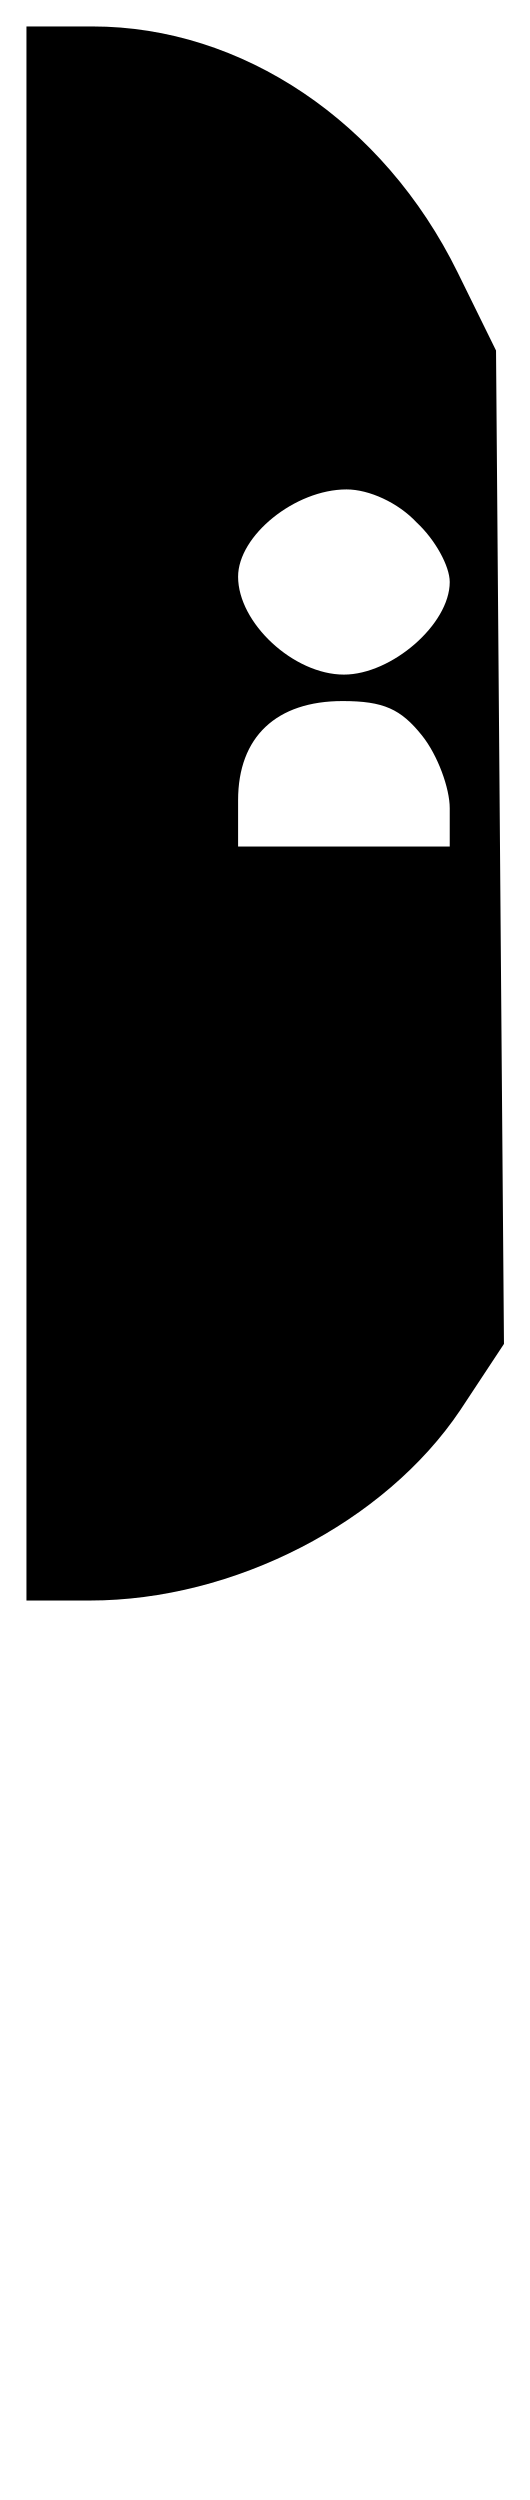
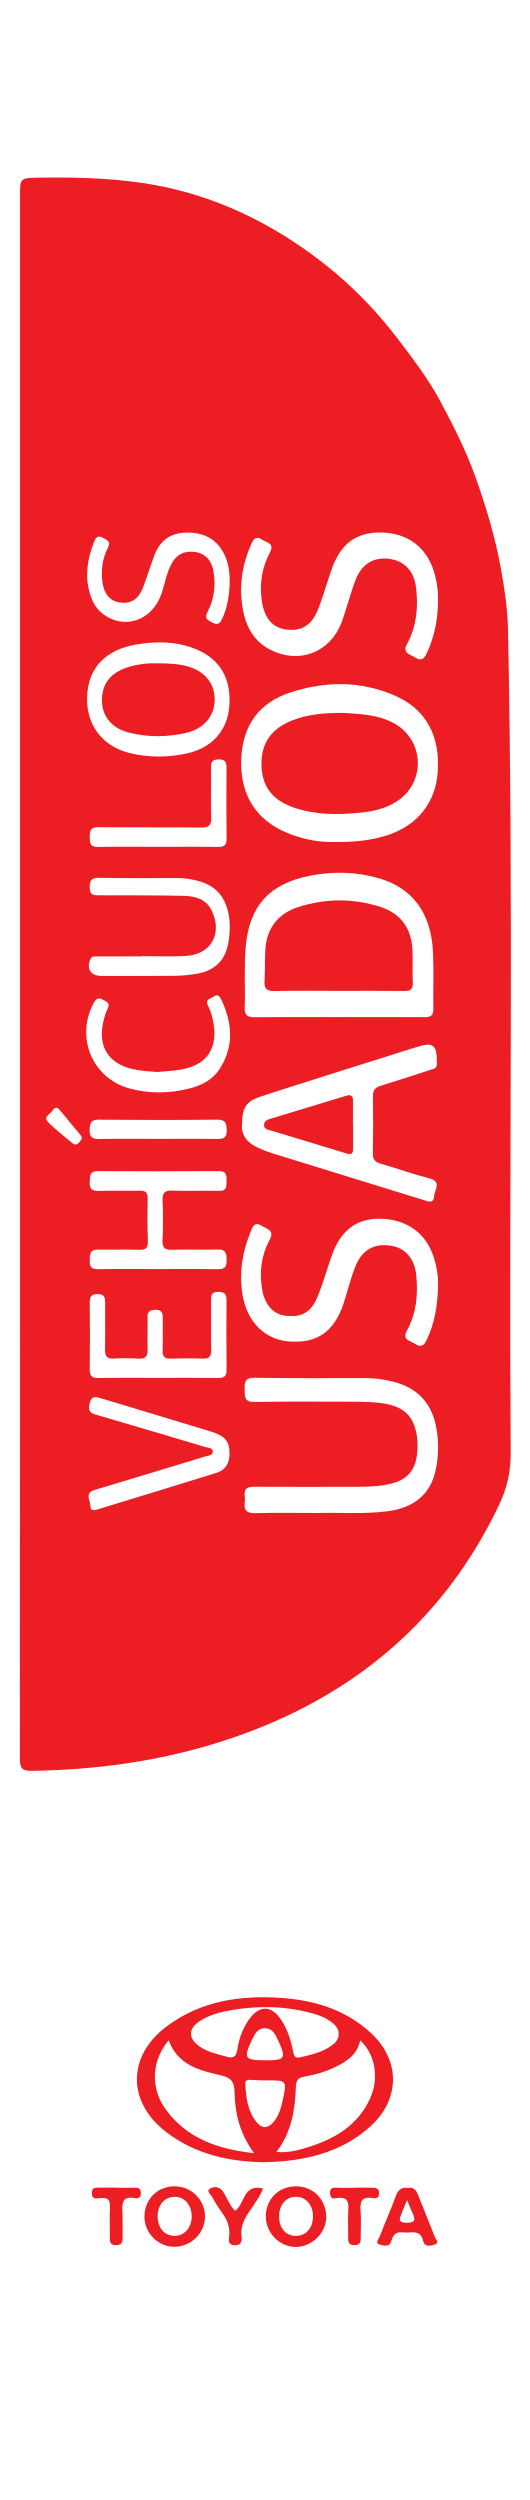
- <svg xmlns="http://www.w3.org/2000/svg" version="1.0" width="40pt" height="189pt" viewBox="0 0 40 189" preserveAspectRatio="xMidYMid meet">
-   <g transform="translate(0,189) scale(0.1,-0.1)" fill="#000000" stroke="none">
-     <path d="M20 1275 l0 -595 48 0 c109 0 223 59 280 144 l33 50 -3 375 -3 376 -29 59 c-56 114 -163 186 -276 186 l-50 0 0 -595z m295 220 c14 -13 25 -33 25 -45 0 -32 -44 -70 -80 -70 -38 0 -80 39 -80 74 0 31 43 66 82 66 17 0 39 -10 53 -25z m4 -161 c12 -15 21 -40 21 -55 l0 -29 -80 0 -80 0 0 35 c0 48 29 75 79 75 31 0 44 -6 60 -26z" />
+ <svg xmlns="http://www.w3.org/2000/svg" version="1.2" baseProfile="tiny" id="Capa_1" x="0px" y="0px" viewBox="0 0 271 1280" overflow="visible" xml:space="preserve">
+   <g>
+     <path fill="#EC1D23" d="M10.27,499.08c0-132.97,0-265.93,0-398.9c0-8.56,0-9.05,8.23-9.19c17.91-0.31,35.77,0.01,53.63,2.57   c32.45,4.65,61.33,17.57,87.5,36.66c16.71,12.19,31.41,26.63,44.03,43.25c7.94,10.46,15.93,20.91,22.04,32.42   c6.55,12.32,12.88,24.84,17.64,38.07c5.52,15.36,10.17,30.99,13.09,47.02c1.89,10.34,3.44,20.81,3.66,31.41   c2.93,140.58,0.4,281.17,1.38,421.75c0.07,9.43-1.91,17.91-5.94,26.38c-27.12,56.93-71.06,95.13-129.76,116.86   c-35.19,13.03-71.73,18.7-109.17,19.29c-4.88,0.08-6.45-0.91-6.44-6.19C10.32,766.68,10.28,632.88,10.27,499.08z M173.45,520.76   c0-0.01,0-0.01,0-0.02c14.66,0,29.31-0.06,43.97,0.05c3.13,0.02,4.51-0.85,4.45-4.2c-0.16-9.66,0.28-19.33-0.16-28.97   c-0.89-19.82-10.23-32.67-27.06-37.75c-11.71-3.54-23.7-3.85-35.6-1.56c-21.21,4.09-31.55,15.48-33.3,37.03   c-0.82,10.1-0.12,20.31-0.46,30.45c-0.14,4.08,1.4,5.07,5.19,5.03C144.8,520.66,159.12,520.76,173.45,520.76z M170.48,431.11   c11.23,0.11,19.47-0.82,27.48-3.36c15.78-5.01,25.17-16.8,26.19-32.9c1.16-18.21-6.12-31.67-21.65-38.55   c-17.72-7.85-36.04-7.62-54.13-1.66c-15.47,5.1-23.77,16.37-24.79,32.79c-1.08,17.41,5.98,30.6,20.65,37.75   C153.38,429.63,163.21,431.25,170.48,431.11z M123.92,575.1c-0.65,5.84,2.52,10.05,8.29,12.59c2.28,1,4.59,1.99,6.96,2.72   c25.89,8.03,51.79,16.01,77.69,23.99c2.34,0.72,5.13,2.16,5.42-2.09c0.21-3.21,4.17-7.29-2.53-9.01   c-8.37-2.15-16.52-5.13-24.84-7.49c-2.89-0.82-4.05-2.13-4-5.19c0.17-9.82,0.2-19.64,0.04-29.46c-0.05-3.09,1.19-4.39,3.98-5.24   c8.59-2.62,17.11-5.45,25.66-8.21c1.53-0.5,3.1-0.63,3.11-3.09c0.03-9.93-1.7-11.33-10.92-8.35c-1.27,0.41-2.54,0.78-3.81,1.18   c-25.05,7.92-50.13,15.75-75.12,23.83C126.1,563.79,124.08,566.94,123.92,575.1z M162.93,774.65c10.36-0.34,22.88,0.7,35.33-0.86   c13.75-1.73,22.1-8.7,24.78-21.01c1.58-7.23,1.67-14.53,0.34-21.84c-2.27-12.43-9.51-20.27-21.71-23.41   c-4.51-1.16-9.12-1.93-13.83-1.93c-19.16,0.01-38.33,0.14-57.49-0.19c-5.11-0.09-5.18,2.45-5.09,6.11   c0.09,3.46-0.32,6.39,4.99,6.28c16.83-0.32,33.66-0.12,50.49-0.12c5.5,0,10.98,0.05,16.44,1.02c9.85,1.75,14.61,6.47,16.24,16.26   c0.61,3.66,0.47,7.29-0.08,10.94c-1.14,7.46-5.56,11.83-12.73,13.65c-5.7,1.45-11.53,1.67-17.37,1.68   c-17.66,0.02-35.33,0.11-52.99-0.02c-3.58-0.03-5.42,0.92-4.93,4.76c0.12,0.98,0.14,2.01,0,2.99c-0.61,4.29,0.98,5.91,5.49,5.77   C140.8,774.44,150.81,774.65,162.93,774.65z M224.31,657.1c0.12-3.04-0.6-8.47-2.34-13.73c-4.05-12.21-13.79-19.1-27.29-19.38   c-11.95-0.25-20.26,5.97-24.73,18.63c-2.54,7.21-4.54,14.64-7.52,21.66c-3.41,8.02-8.46,10.45-16.7,9.31   c-5.92-0.82-10.23-5.73-11.51-13.37c-1.47-8.79-0.53-17.37,3.75-25.22c2.84-5.2-1.24-5.69-4.05-7.41c-3.82-2.34-4.63,0.79-5.6,3.13   c-4.28,10.36-6,21.09-4.14,32.25c2.29,13.76,11.38,22.89,23.73,23.85c14.41,1.12,23.03-4.83,28.01-19.42   c0.91-2.67,1.56-5.44,2.42-8.13c1.27-3.96,2.34-8.01,4.02-11.79c3.54-7.98,9.69-11.08,18.18-9.61c7.05,1.22,11.71,6.7,12.55,14.79   c1.04,9.97,0.17,19.66-4.74,28.61c-2.6,4.75,1.48,5.03,3.9,6.65c2.84,1.89,4.6,1.5,6.14-1.73   C222.41,677.76,224.16,668.88,224.31,657.1z M224.25,308.07c0.15-5.21-0.51-10.32-2.03-15.3c-3.86-12.59-13.37-19.76-26.69-20.12   c-12.87-0.35-21.04,5.54-25.67,18.69c-2.37,6.75-4.29,13.67-6.88,20.33c-3.31,8.52-8.55,11.69-16.43,10.65   c-6.9-0.91-11.09-5.65-12.43-14.21c-1.39-8.84-0.11-17.33,4.06-25.22c2.56-4.85-1.61-4.97-3.97-6.58c-3.07-2.1-4.38-0.43-5.55,2.21   c-4.74,10.64-6.38,21.73-4.38,33.19c1.55,8.88,5.55,16.48,13.91,20.84c14.82,7.73,30.93,1.61,36.75-14.05   c2.72-7.32,4.47-15.02,7.39-22.25c3.21-7.96,9.72-11.3,17.51-10.04c7.51,1.22,12.23,6.37,13.2,14.81   c1.15,9.95,0.3,19.66-4.61,28.64c-2.73,4.99,1.71,5.32,4.23,7c2.84,1.89,4.38,0.88,5.74-1.98   C222.41,326.23,224.15,317.34,224.25,308.07z M81.69,387.37c4.85-0.05,9.65-0.63,14.36-1.7c12.51-2.83,20.35-11.66,21.34-23.9   c1.15-14.14-4.64-24.22-16.79-29.29c-9.89-4.13-20.23-4.26-30.49-2.56c-16.26,2.7-24.93,12.13-25.51,26.67   c-0.57,14.22,7.44,25.16,21.25,28.83C71.03,386.79,76.33,387.36,81.69,387.37z M80.66,649.76c10.32,0,20.64-0.15,30.96,0.08   c3.75,0.08,4.48-1.55,4.41-4.77c-0.06-3.14-0.21-5.46-4.46-5.32c-7.81,0.26-15.65-0.12-23.46,0.12c-3.64,0.11-5.05-0.85-4.89-4.7   c0.29-6.81,0.31-13.65,0.04-20.47c-0.15-3.84,0.91-5.27,4.96-5.12c7.98,0.3,15.98-0.07,23.96,0.14c4.35,0.11,3.69-2.74,3.79-5.33   c0.11-2.74-0.15-4.81-3.89-4.79c-20.64,0.13-41.28,0.16-61.91,0.02c-4.41-0.03-4.06,2.53-4.21,5.51c-0.17,3.43,0.96,4.73,4.52,4.61   c6.98-0.23,13.98,0.03,20.97-0.11c2.91-0.06,4.21,0.78,4.16,3.91c-0.13,7.32-0.16,14.65,0.1,21.97c0.13,3.62-1.26,4.48-4.63,4.38   c-6.98-0.22-13.98,0.05-20.97-0.09c-4.36-0.09-4.04,2.7-4.16,5.66c-0.13,3.18,0.9,4.42,4.25,4.36   C60.35,649.65,70.5,649.76,80.66,649.76z M72.51,489.54c0,0.04,0,0.09,0,0.13c-7.5,0-15-0.03-22.5,0.02c-1.41,0.01-3-0.35-3.8,1.55   c-2.02,4.77,0.32,8.42,5.57,8.43c12.5,0.02,25,0.07,37.5-0.05c3.65-0.04,7.33-0.4,10.93-0.97c9.77-1.53,15.25-6.81,16.78-16.5   c0.99-6.28,1.05-12.62-1.25-18.75c-2.33-6.23-6.81-10.13-13.09-12.02c-3.84-1.16-7.76-1.84-11.81-1.83   c-13.33,0.03-26.67,0.15-40-0.12c-4.16-0.08-4.98,1.48-4.92,5.21c0.06,3.84,2.25,3.75,4.91,3.75c14.33,0.03,28.67-0.03,42.99,0.27   c5.96,0.13,11.75,1.52,14.65,7.69c5.57,11.84-0.52,22.43-13.48,23.11C87.53,489.86,80.01,489.54,72.51,489.54z M81.13,705.47   c10.16,0,20.32-0.1,30.48,0.06c3.21,0.05,4.44-0.95,4.4-4.25c-0.14-11.83-0.13-23.65-0.03-35.48c0.03-3.15-0.94-4.4-4.3-4.37   c-3.46,0.03-3.66,1.82-3.64,4.43c0.07,8.5-0.09,16.99,0.09,25.49c0.07,3.3-1.1,4.38-4.34,4.26c-5.49-0.2-11-0.16-16.49,0.01   c-3.04,0.09-4.12-1.07-4.03-4.09c0.17-5.66-0.02-11.33,0.06-16.99c0.04-2.66-0.8-3.94-3.72-3.92c-2.94,0.03-4.2,0.93-4.08,4.07   c0.19,5.32-0.12,10.66,0.05,15.99c0.11,3.54-0.91,5.22-4.8,4.94c-4.14-0.31-8.33-0.26-12.49-0.02c-3.59,0.21-4.58-1.28-4.51-4.68   c0.18-7.99,0-15.99,0.07-23.99c0.02-2.7-0.5-4.32-3.81-4.37c-3.53-0.05-4.12,1.57-4.09,4.57c0.11,11.33,0.16,22.66-0.01,33.98   c-0.06,3.6,1.32,4.5,4.69,4.44C60.81,705.36,70.97,705.47,81.13,705.47z M117.49,744.07c0.05-6.07-2.14-8.86-9.89-11.25   c-18.75-5.78-37.58-11.28-56.33-17.04c-3.71-1.14-4.88-0.08-5.55,3.6c-0.63,3.5,0.97,4.23,3.68,5.02   c18.52,5.39,37.01,10.88,55.48,16.41c1.49,0.45,4,0.43,4.06,2.26c0.07,2.23-2.52,2.22-4.17,2.73c-8.57,2.65-17.17,5.24-25.76,7.84   c-10.18,3.08-20.36,6.19-30.56,9.22c-5.34,1.58-2.14,5.36-2.14,8.23c-0.01,2.54,1.83,2.28,3.55,1.75   c20.35-6.23,40.71-12.41,61.02-18.74C115.61,752.63,117.59,748.93,117.49,744.07z M117.56,298.74c0.18-5.41-0.48-10.67-3.02-15.52   c-4.11-7.82-10.94-10.73-19.45-10.52c-7.9,0.2-13.18,4.16-15.96,11.39c-2.14,5.59-3.82,11.36-5.99,16.93   c-2.28,5.83-6.12,8.17-11.49,7.52c-5.06-0.61-8.33-4.21-9.19-10.31c-0.87-6.26-0.02-12.31,2.87-17.96   c1.51-2.95-0.51-3.67-2.45-4.82c-2.38-1.41-3.7-0.62-4.61,1.66c-3.48,8.72-4.97,17.66-2.23,26.85c1.09,3.64,2.77,7.09,5.84,9.69   c10.97,9.29,26.07,4.5,30.88-9.87c1.69-5.04,2.51-10.38,5.05-15.12c2.67-4.98,6.89-6.91,12.54-5.97c4.74,0.79,7.92,4.16,8.88,9.5   c1.34,7.45,0.45,14.65-3.05,21.35c-1.65,3.16,0.14,3.92,2.38,5.14c2.46,1.34,3.8,1.03,5.04-1.57   C116.39,311.29,117.39,305.12,117.56,298.74z M80.49,548.86c-4.19-0.31-8.35-0.53-12.43-1.46c-12.38-2.82-17.85-11.21-15.3-23.65   c0.53-2.59,1.35-5.17,2.44-7.57c1.35-2.96-0.99-3.4-2.58-4.33c-1.87-1.1-3.23-0.81-4.43,1.34c-9.78,17.49-1.15,38.8,18.07,44.08   c10.16,2.8,20.46,2.61,30.64,0.06c6.24-1.56,11.95-4.41,15.57-10.05c7.5-11.67,6.48-23.61,0.77-35.61   c-0.83-1.75-1.94-2.87-3.81-1.45c-1.49,1.14-4.63,1.33-3,4.59c0.6,1.19,1.2,2.4,1.59,3.66c4.45,14.66,0.97,26.82-16.61,29.35   C87.79,548.34,84.13,548.52,80.49,548.86z M81.17,433.57c10.15,0,20.3-0.11,30.44,0.07c3.26,0.06,4.42-1.01,4.39-4.26   c-0.12-12.14-0.11-24.29-0.02-36.43c0.02-2.92-0.9-4.15-4.02-4.14c-3.14,0.01-3.98,1.28-3.94,4.19c0.12,8.48-0.19,16.98,0.12,25.45   c0.16,4.25-1.31,5.31-5.37,5.26c-17.47-0.21-34.94,0.02-52.4-0.19c-4.26-0.05-4.39,2.1-4.41,5.25c-0.02,3.09,0.41,4.96,4.26,4.88   C60.54,433.42,70.86,433.56,81.17,433.57z M81.01,583.1c9.98,0,19.97-0.11,29.94,0.06c3.43,0.06,5.26-0.52,5.13-4.56   c-0.11-3.55-0.61-5.39-4.91-5.34c-20.13,0.22-40.26,0.18-60.39,0.02c-3.75-0.03-4.79,1.25-4.9,4.88c-0.12,4.04,1.33,5.09,5.17,5.01   C61.04,582.94,71.02,583.1,81.01,583.1z M41.89,582.33c-0.21-0.38-0.39-0.85-0.69-1.21c-3.58-4.33-7.19-8.64-10.77-12.96   c-1.46-1.76-2.73-0.86-3.55,0.48c-1.11,1.84-5.07,3.11-2.22,5.95c3.85,3.84,8.22,7.16,12.37,10.69c1,0.85,2.06,1.04,3.08,0.01   C40.92,584.48,41.76,583.66,41.89,582.33z" />
+     <path fill="#EC1D23" d="M135.11,1107.05c-17.67-0.25-35.02-3.99-49.97-15.41c-20.14-15.38-20.06-39.03,0.26-54.18   c17.83-13.28,38.33-16.1,59.79-14.43c16.66,1.3,32.01,6.2,44.6,17.75c15.18,13.93,15.26,33.73,0.06,47.72   c-12.82,11.81-28.58,16.57-45.54,18.11C141.49,1106.87,138.65,1106.89,135.11,1107.05z M130.08,1102.43   c-7.37-10.18-9.81-20.45-9.99-31.21c-0.09-5.33-1.72-7.48-7.21-8.7c-10.93-2.43-22.05-5.41-26.5-17.92   c-8.86,10.53-9.54,24.64-1.32,35.72C95.83,1094.84,111.28,1100.35,130.08,1102.43z M141.54,1101.81   c5.97,0.53,10.82-0.79,15.54-2.24c13.93-4.28,26.05-11.12,32.4-25.17c4.71-10.43,2.66-22.72-5.07-29.73   c-1.55,7.75-7.45,11.14-13.7,14.09c-4.69,2.21-9.7,3.58-14.77,4.44c-3.26,0.55-4.34,1.9-4.45,5.18   C151.08,1080.1,149.37,1091.53,141.54,1101.81z M173.37,1041.25c0.08-2.21-1.12-3.76-2.66-5.12c-3.21-2.82-7.09-4.3-11.11-5.4   c-13.37-3.66-26.9-3.88-40.52-1.66c-5.94,0.97-11.76,2.45-16.85,5.79c-5.86,3.83-5.94,8.62-0.31,12.74   c4.11,3.01,9.05,3.98,13.85,5.35c3.46,0.99,5.13,0.45,5.71-3.48c0.81-5.44,2.64-10.66,5.82-15.25c5.4-7.8,11.74-7.67,16.87,0.25   c3.13,4.83,4.77,10.2,5.89,15.78c0.38,1.91,0.79,3.73,3.41,3.14c5.69-1.27,11.37-2.57,16.26-6   C171.84,1045.9,173.48,1044.08,173.37,1041.25z M134.5,1065.17c-1.2-0.05-3.69-0.14-6.17-0.28c-1.49-0.08-2.87,0.18-2.77,1.97   c0.4,7.18,1.25,14.31,6.14,20.07c2.58,3.04,5.56,2.68,8.11-0.18c2.72-3.06,3.94-6.84,4.8-10.79c2.39-10.88,2.42-10.88-8.32-10.79   C136.12,1065.17,135.96,1065.17,134.5,1065.17z M135.54,1054.87c10.65,0.04,11.18-0.79,6.77-10.39c-1.36-2.96-2.9-5.97-6.57-6.05   c-3.72-0.08-5.31,2.97-6.69,5.88C124.56,1053.84,125.18,1054.83,135.54,1054.87z" />
+     <path fill="#EC1D23" d="M136.09,1134.97c-0.12-8.8,6.43-15.49,15.24-15.58c8.94-0.09,15.67,6.67,15.69,15.76   c0.02,7.99-7.15,15.14-15.33,15.29C143.38,1150.6,136.2,1143.48,136.09,1134.97z M142.91,1134.85c0.02,6.02,3.48,9.98,8.69,9.93   c5.17-0.05,8.65-4.09,8.65-10.05c0-5.83-3.66-10-8.75-9.96C146.35,1124.8,142.89,1128.86,142.91,1134.85z" />
+     <path fill="#EC1D23" d="M89.61,1119.39c8.57,0.07,15.47,7.12,15.34,15.65c-0.13,8.5-7.19,15.36-15.76,15.32   c-8.44-0.04-15.39-7.24-15.23-15.77C74.13,1125.79,80.79,1119.32,89.61,1119.39z M98.15,1134.73c-0.02-5.85-3.79-10.07-8.89-9.95   c-5,0.12-8.47,4.09-8.54,9.77c-0.07,6.02,3.41,10.16,8.59,10.22C94.4,1144.83,98.17,1140.56,98.15,1134.73z" />
+     <path fill="#EC1D23" d="M208.83,1120.21c2.99-0.47,4.27,1.14,5.23,3.6c2.77,7.13,5.76,14.18,8.51,21.33   c0.48,1.24,2.68,3.18,0.1,4.05c-1.94,0.65-5.24,1.46-5.96-1.65c-1.52-6.57-6.53-3.99-10.41-4.55c-3.55-0.52-5.09,1.24-5.97,4.43   c-0.91,3.32-3.95,2.33-5.87,1.81c-2.69-0.74-0.59-2.78-0.11-4.02c2.69-6.99,5.76-13.84,8.31-20.87   C203.83,1121.05,205.67,1119.77,208.83,1120.21z M208.41,1126.39c-1.36,3.36-2.22,5.65-3.2,7.89c-1.26,2.89-0.28,3.66,2.73,3.76   c4.07,0.13,5.2-1.09,3.32-4.83C210.34,1131.37,209.67,1129.41,208.41,1126.39z" />
+     <path fill="#EC1D23" d="M120.37,1131.95c5.1-3.49,3.96-14.03,14.32-11.44c-1.73,4.51-4.62,8.14-7.14,11.9   c-2.58,3.84-4.44,7.66-3.91,12.48c0.25,2.26,0.26,4.76-3.42,4.69c-3.53-0.07-3.12-2.46-2.88-4.51c0.54-4.59-0.9-8.43-3.57-12.06   c-1.87-2.54-3.55-5.25-5.05-8.03c-0.73-1.36-3.29-3.1-1.21-4.4c1.96-1.23,4.87-1.17,6.63,1.45   C116.34,1125.3,117.54,1129.21,120.37,1131.95z" />
+     <path fill="#EC1D23" d="M59.64,1120.11c2.99,0,5.98,0.01,8.97,0c1.97-0.01,3.58,0.13,3.51,2.88c-0.07,2.55-1.67,2.71-3.33,2.41   c-5.52-0.99-6.41,1.92-6.14,6.5c0.28,4.63,0.03,9.3,0.12,13.94c0.05,2.4-0.61,3.63-3.36,3.66c-2.9,0.03-3.21-1.47-3.18-3.74   c0.07-5.31-0.18-10.64,0.08-15.93c0.18-3.57-1.18-4.64-4.57-4.46c-1.8,0.1-4.71,1.25-4.72-2.48c-0.01-3.52,2.66-2.71,4.65-2.79   c2.65-0.11,5.31-0.03,7.97-0.03C59.64,1120.09,59.64,1120.1,59.64,1120.11z" />
+     <path fill="#EC1D23" d="M181.44,1120.1c3.16,0,6.32-0.05,9.47,0.02c1.78,0.04,3.21,0.45,3.17,2.83c-0.04,2.45-1.5,2.81-3.28,2.48   c-5.75-1.05-6.57,1.97-6.18,6.73c0.35,4.29,0.09,8.64,0.06,12.96c-0.01,2.17,0.27,4.35-3.14,4.39c-3.31,0.04-3.29-1.9-3.27-4.21   c0.04-4.65-0.19-9.32,0.08-13.96c0.25-4.24-0.74-6.68-5.64-5.96c-1.24,0.18-3.22,0.83-3.6-1.46c-0.35-2.16-0.24-3.99,2.85-3.82   c3.15,0.18,6.31,0.04,9.47,0.04C181.44,1120.13,181.44,1120.11,181.44,1120.1z" />
+     <path fill="#EC1D23" d="M173.48,507.32c-11,0-22-0.16-32.99,0.08c-4.05,0.09-5.29-1.34-5.05-5.2c0.34-5.48,0.06-11,0.45-16.47   c0.78-10.85,6.84-18.17,16.87-21.35c13.95-4.41,28.25-4.57,42.27,0.05c10.52,3.46,15.73,11.28,16.16,22.23   c0.22,5.49-0.08,11,0.16,16.49c0.15,3.38-1.21,4.27-4.38,4.23C195.81,507.24,184.65,507.33,173.48,507.32z" />
+     <path fill="#EC1D23" d="M176.05,365.03c9.08,0.52,17.22,1,24.74,4.77c16.24,8.15,17.77,30.06,2.74,40.27   c-5.66,3.84-12.12,5.32-18.83,6c-11.86,1.2-23.67,1.26-35.03-2.88c-10.69-3.89-15.67-11.04-15.79-21.78   c-0.13-10.9,4.91-18.21,15.58-22.5C158.31,365.35,167.61,364.97,176.05,365.03z" />
+     <path fill="#EC1D23" d="M180.77,575.76c0,3.99-0.02,7.98,0.01,11.97c0.02,2.37-0.3,3.81-3.4,2.84c-12.84-4-25.76-7.77-38.63-11.7   c-1.51-0.46-3.58-0.74-3.56-2.89c0.03-2.27,2.03-2.79,3.8-3.33c12.71-3.86,25.43-7.67,38.13-11.58c2.68-0.83,3.68-0.01,3.62,2.72   c-0.09,3.99-0.02,7.98-0.02,11.97C180.73,575.76,180.75,575.76,180.77,575.76z" />
+     <path fill="#EC1D23" d="M80.56,339.62c5.59,0.02,10.25,0.22,14.8,1.37c9.21,2.32,14.63,8.75,14.57,17.19   c-0.06,8.44-5.53,14.99-14.74,17.08c-9.71,2.2-19.49,2.29-29.19-0.18c-8.47-2.15-13.43-7.87-13.77-15.62   c-0.38-8.68,3.82-14.64,12.52-17.61C70.17,340.01,75.79,339.47,80.56,339.62z" />
  </g>
</svg>
